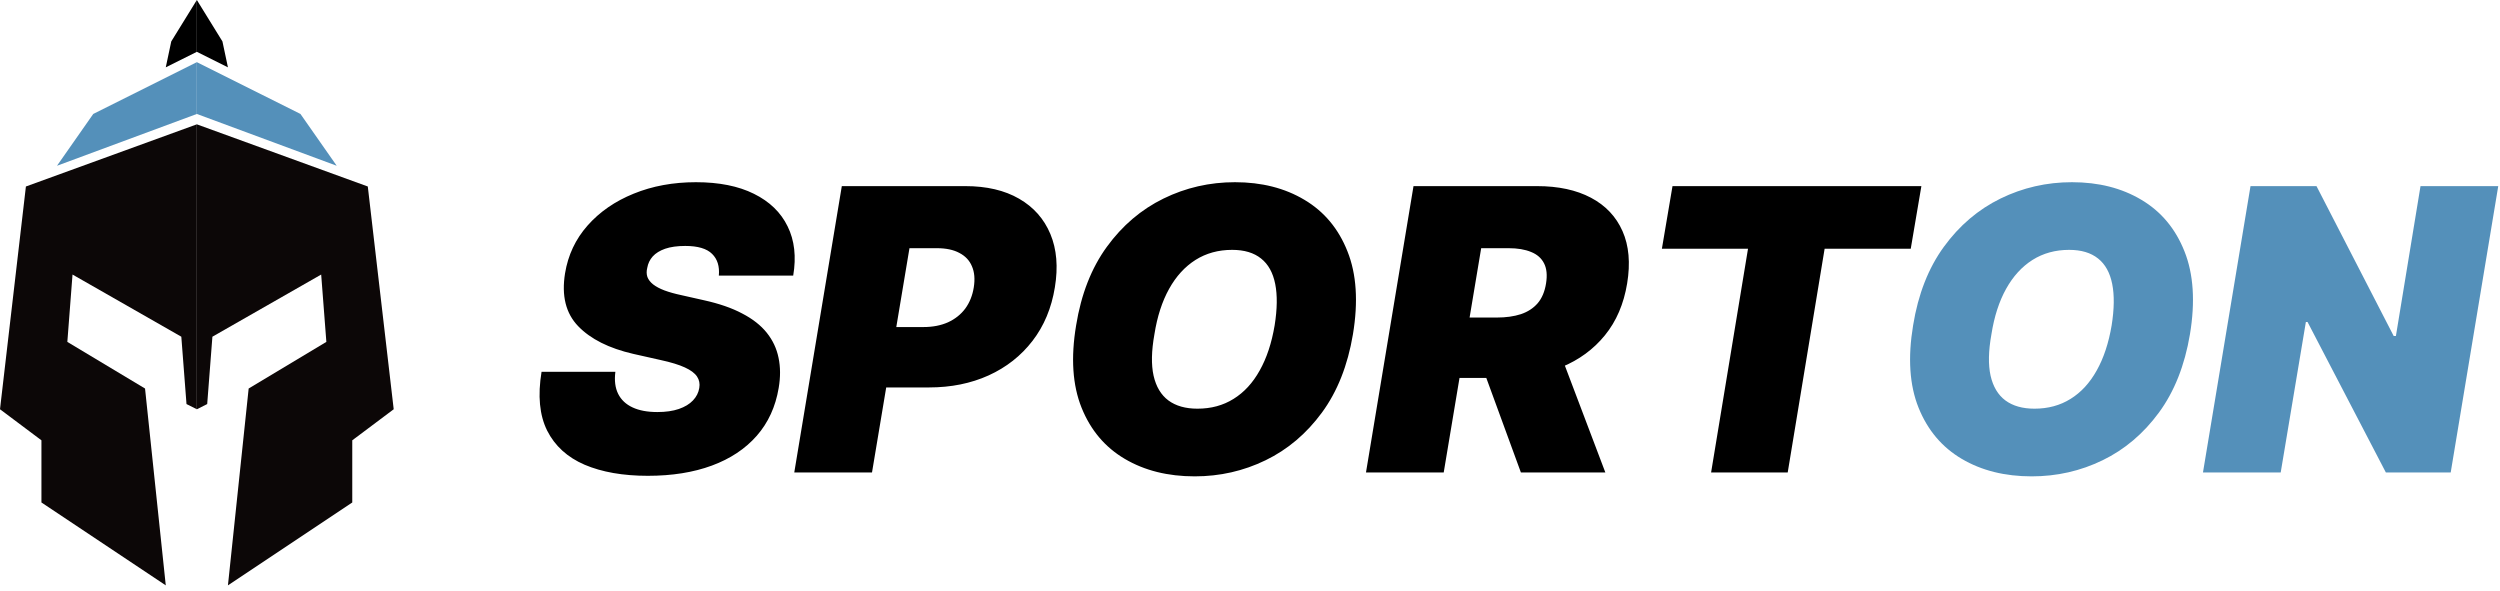
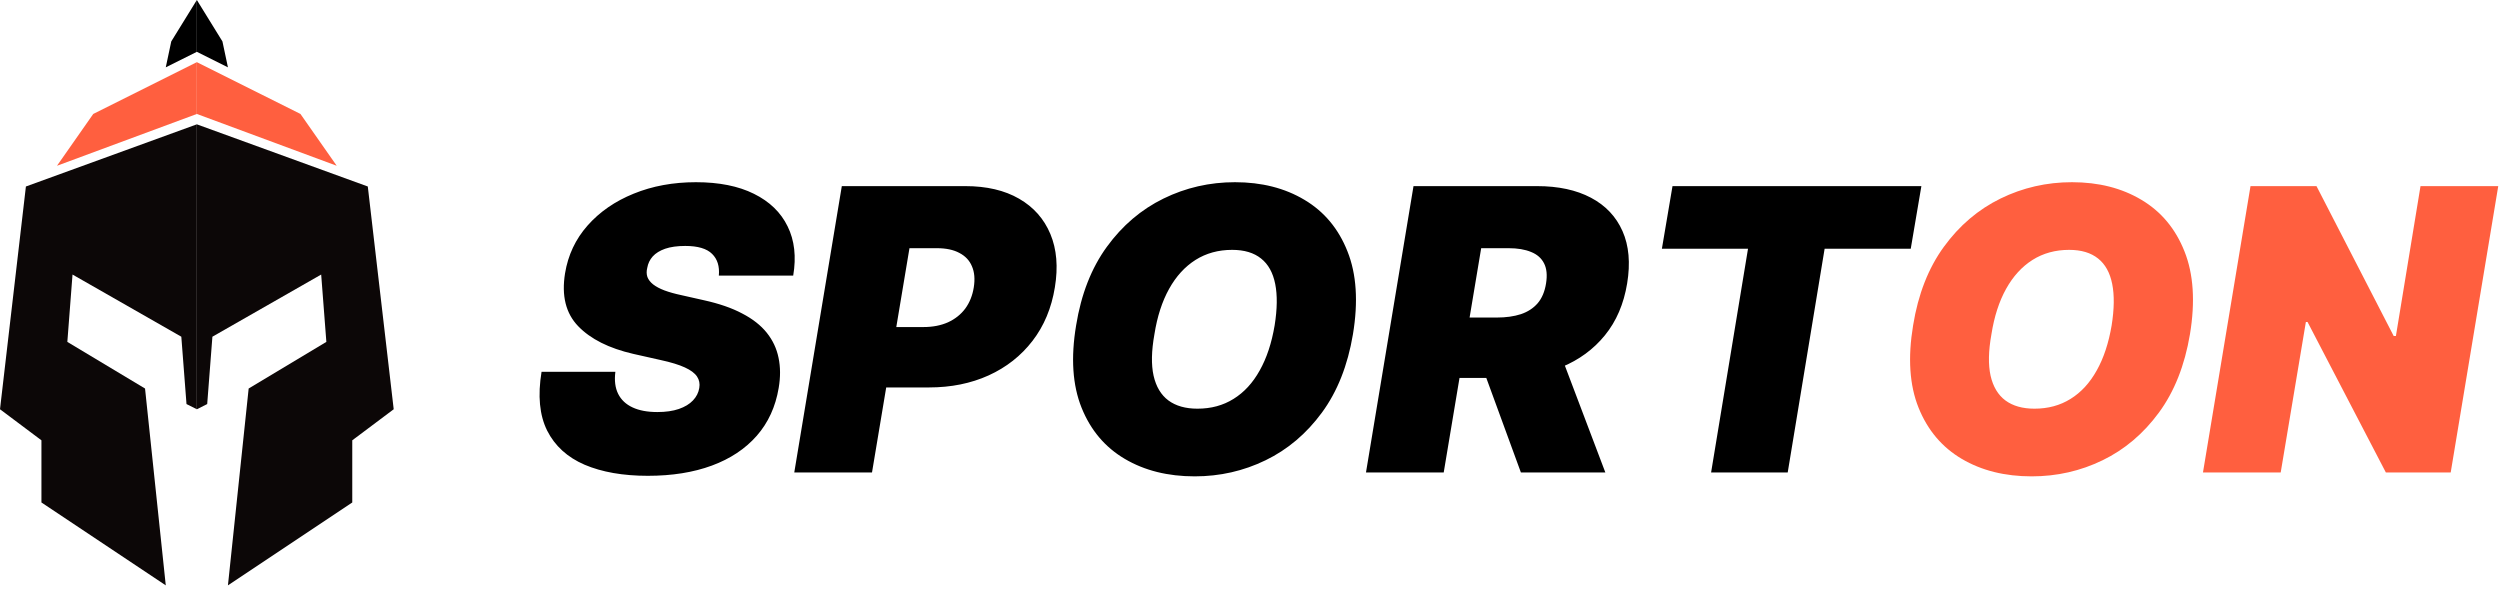
<svg xmlns="http://www.w3.org/2000/svg" width="127" height="30" viewBox="0 0 127 30" fill="none">
  <path d="M36.517 14C36.56 13.531 36.446 13.164 36.176 12.899C35.906 12.629 35.452 12.494 34.812 12.494C34.405 12.494 34.064 12.542 33.79 12.636C33.52 12.731 33.309 12.861 33.158 13.027C33.011 13.193 32.919 13.384 32.881 13.602C32.838 13.773 32.84 13.929 32.888 14.071C32.94 14.208 33.037 14.334 33.179 14.447C33.326 14.561 33.517 14.663 33.754 14.753C33.996 14.843 34.282 14.923 34.614 14.994L35.75 15.25C36.526 15.421 37.178 15.645 37.703 15.925C38.233 16.199 38.65 16.526 38.953 16.905C39.256 17.284 39.455 17.707 39.55 18.176C39.649 18.645 39.651 19.156 39.557 19.71C39.396 20.667 39.024 21.476 38.442 22.139C37.859 22.802 37.099 23.306 36.162 23.652C35.224 23.998 34.14 24.171 32.909 24.171C31.65 24.171 30.579 23.983 29.699 23.609C28.823 23.231 28.188 22.653 27.796 21.876C27.407 21.095 27.312 20.099 27.511 18.886H31.261C31.204 19.331 31.252 19.706 31.403 20.009C31.555 20.312 31.799 20.541 32.135 20.697C32.471 20.854 32.89 20.932 33.392 20.932C33.818 20.932 34.183 20.88 34.486 20.776C34.789 20.671 35.028 20.527 35.203 20.342C35.378 20.158 35.485 19.947 35.523 19.71C35.561 19.492 35.523 19.298 35.409 19.128C35.295 18.957 35.09 18.803 34.791 18.666C34.493 18.529 34.083 18.403 33.562 18.29L32.17 17.977C30.935 17.693 30.002 17.224 29.372 16.571C28.742 15.918 28.52 15.023 28.704 13.886C28.856 12.958 29.237 12.149 29.848 11.457C30.463 10.761 31.245 10.222 32.192 9.838C33.144 9.45 34.197 9.256 35.352 9.256C36.526 9.256 37.509 9.452 38.3 9.845C39.095 10.238 39.666 10.79 40.011 11.5C40.362 12.21 40.456 13.044 40.295 14H36.517ZM40.349 24L42.764 9.455H49.042C50.121 9.455 51.031 9.668 51.769 10.094C52.508 10.52 53.038 11.119 53.36 11.891C53.682 12.662 53.758 13.564 53.587 14.597C53.417 15.648 53.038 16.555 52.451 17.317C51.869 18.074 51.125 18.659 50.221 19.071C49.321 19.478 48.313 19.682 47.195 19.682H43.445L43.957 16.614H46.911C47.385 16.614 47.801 16.533 48.161 16.372C48.521 16.206 48.812 15.974 49.035 15.676C49.257 15.373 49.402 15.013 49.468 14.597C49.534 14.18 49.504 13.825 49.376 13.531C49.253 13.233 49.039 13.006 48.736 12.849C48.438 12.688 48.057 12.608 47.593 12.608H46.201L44.298 24H40.349ZM68.729 16.983C68.464 18.564 67.939 19.89 67.153 20.96C66.367 22.03 65.413 22.838 64.29 23.382C63.168 23.927 61.968 24.199 60.69 24.199C59.326 24.199 58.142 23.903 57.139 23.311C56.135 22.719 55.403 21.853 54.944 20.712C54.485 19.57 54.392 18.176 54.667 16.528C54.923 14.947 55.443 13.617 56.229 12.537C57.015 11.457 57.974 10.641 59.106 10.087C60.237 9.533 61.447 9.256 62.735 9.256C64.089 9.256 65.266 9.554 66.265 10.151C67.269 10.747 67.998 11.621 68.452 12.771C68.912 13.922 69.004 15.326 68.729 16.983ZM64.752 16.528C64.885 15.695 64.894 14.994 64.781 14.426C64.667 13.853 64.428 13.422 64.063 13.133C63.699 12.84 63.209 12.693 62.593 12.693C61.892 12.693 61.272 12.864 60.732 13.204C60.193 13.546 59.745 14.036 59.39 14.675C59.035 15.314 58.786 16.083 58.644 16.983C58.493 17.826 58.478 18.526 58.602 19.085C58.729 19.644 58.98 20.063 59.354 20.342C59.733 20.622 60.226 20.761 60.832 20.761C61.523 20.761 62.134 20.596 62.664 20.264C63.199 19.933 63.642 19.452 63.992 18.822C64.347 18.193 64.601 17.428 64.752 16.528ZM69.392 24L71.806 9.455H78.085C79.164 9.455 80.076 9.651 80.819 10.044C81.563 10.437 82.098 11.003 82.424 11.742C82.751 12.48 82.829 13.366 82.659 14.398C82.488 15.439 82.112 16.318 81.529 17.033C80.952 17.743 80.216 18.283 79.321 18.652C78.43 19.017 77.431 19.199 76.323 19.199H72.573L73.085 16.131H76.039C76.503 16.131 76.911 16.074 77.261 15.96C77.611 15.842 77.895 15.657 78.113 15.406C78.331 15.151 78.473 14.814 78.539 14.398C78.606 13.981 78.573 13.643 78.44 13.382C78.307 13.117 78.087 12.923 77.779 12.8C77.472 12.672 77.091 12.608 76.636 12.608H75.244L73.341 24H69.392ZM79.022 17.324L81.551 24H77.261L74.818 17.324H79.022ZM84.424 12.636L84.963 9.455H97.606L97.066 12.636H92.691L90.816 24H86.924L88.799 12.636H84.424Z" fill="black" />
-   <path d="M111.249 16.983C110.984 18.564 110.458 19.89 109.672 20.96C108.886 22.03 107.932 22.838 106.81 23.382C105.688 23.927 104.488 24.199 103.209 24.199C101.846 24.199 100.662 23.903 99.658 23.311C98.654 22.719 97.923 21.853 97.463 20.712C97.004 19.57 96.912 18.176 97.186 16.528C97.442 14.947 97.963 13.617 98.749 12.537C99.535 11.457 100.494 10.641 101.625 10.087C102.757 9.533 103.967 9.256 105.255 9.256C106.609 9.256 107.785 9.554 108.784 10.151C109.788 10.747 110.517 11.621 110.972 12.771C111.431 13.922 111.524 15.326 111.249 16.983ZM107.272 16.528C107.404 15.695 107.414 14.994 107.3 14.426C107.186 13.853 106.947 13.422 106.583 13.133C106.218 12.84 105.728 12.693 105.113 12.693C104.412 12.693 103.792 12.864 103.252 13.204C102.712 13.546 102.265 14.036 101.909 14.675C101.554 15.314 101.306 16.083 101.164 16.983C101.012 17.826 100.998 18.526 101.121 19.085C101.249 19.644 101.5 20.063 101.874 20.342C102.253 20.622 102.745 20.761 103.351 20.761C104.042 20.761 104.653 20.596 105.184 20.264C105.719 19.933 106.161 19.452 106.512 18.822C106.867 18.193 107.12 17.428 107.272 16.528ZM126.911 9.455L124.496 24H121.201L117.224 16.358H117.138L115.86 24H111.911L114.326 9.455H117.678L121.599 17.068H121.712L122.962 9.455H126.911Z" fill="#5490BA" />
+   <path d="M111.249 16.983C110.984 18.564 110.458 19.89 109.672 20.96C108.886 22.03 107.932 22.838 106.81 23.382C105.688 23.927 104.488 24.199 103.209 24.199C101.846 24.199 100.662 23.903 99.658 23.311C98.654 22.719 97.923 21.853 97.463 20.712C97.004 19.57 96.912 18.176 97.186 16.528C97.442 14.947 97.963 13.617 98.749 12.537C99.535 11.457 100.494 10.641 101.625 10.087C102.757 9.533 103.967 9.256 105.255 9.256C106.609 9.256 107.785 9.554 108.784 10.151C109.788 10.747 110.517 11.621 110.972 12.771C111.431 13.922 111.524 15.326 111.249 16.983ZM107.272 16.528C107.404 15.695 107.414 14.994 107.3 14.426C107.186 13.853 106.947 13.422 106.583 13.133C106.218 12.84 105.728 12.693 105.113 12.693C104.412 12.693 103.792 12.864 103.252 13.204C102.712 13.546 102.265 14.036 101.909 14.675C101.554 15.314 101.306 16.083 101.164 16.983C101.012 17.826 100.998 18.526 101.121 19.085C101.249 19.644 101.5 20.063 101.874 20.342C102.253 20.622 102.745 20.761 103.351 20.761C104.042 20.761 104.653 20.596 105.184 20.264C105.719 19.933 106.161 19.452 106.512 18.822C106.867 18.193 107.12 17.428 107.272 16.528ZM126.911 9.455L124.496 24H121.201L117.224 16.358H117.138L115.86 24H111.911L114.326 9.455H117.678L121.599 17.068H121.712L122.962 9.455H126.911Z" fill="#FF5F3F" />
  <path d="M7.368 19.737L8.421 29.737L2.105 25.526V22.368L0 20.79L1.316 9.474L10 6.316V20.79L9.474 20.526L9.211 17.105L3.684 13.947L3.421 17.368L7.368 19.737Z" fill="#0C0707" />
  <path d="M12.632 19.737L11.579 29.737L17.895 25.526V22.368L20 20.79L18.684 9.474L10 6.316V20.79L10.526 20.526L10.79 17.105L16.316 13.947L16.579 17.368L12.632 19.737Z" fill="#0C0707" />
-   <path d="M10 5.789L2.895 8.421L4.737 5.789L10 3.158V5.789Z" fill="#5490BA" />
-   <path d="M10 5.789L17.105 8.421L15.263 5.789L10 3.158V5.789Z" fill="#5490BA" />
+   <path d="M10 5.789L2.895 8.421L4.737 5.789L10 3.158V5.789Z" fill="#FF5F3F" />
+   <path d="M10 5.789L17.105 8.421L15.263 5.789L10 3.158V5.789Z" fill="#FF5F3F" />
  <path d="M10 2.632L8.421 3.421L8.7 2.105L10 0V2.632Z" fill="black" />
  <path d="M10 2.632L11.579 3.421L11.3 2.105L10 0V2.632Z" fill="black" />
</svg>
